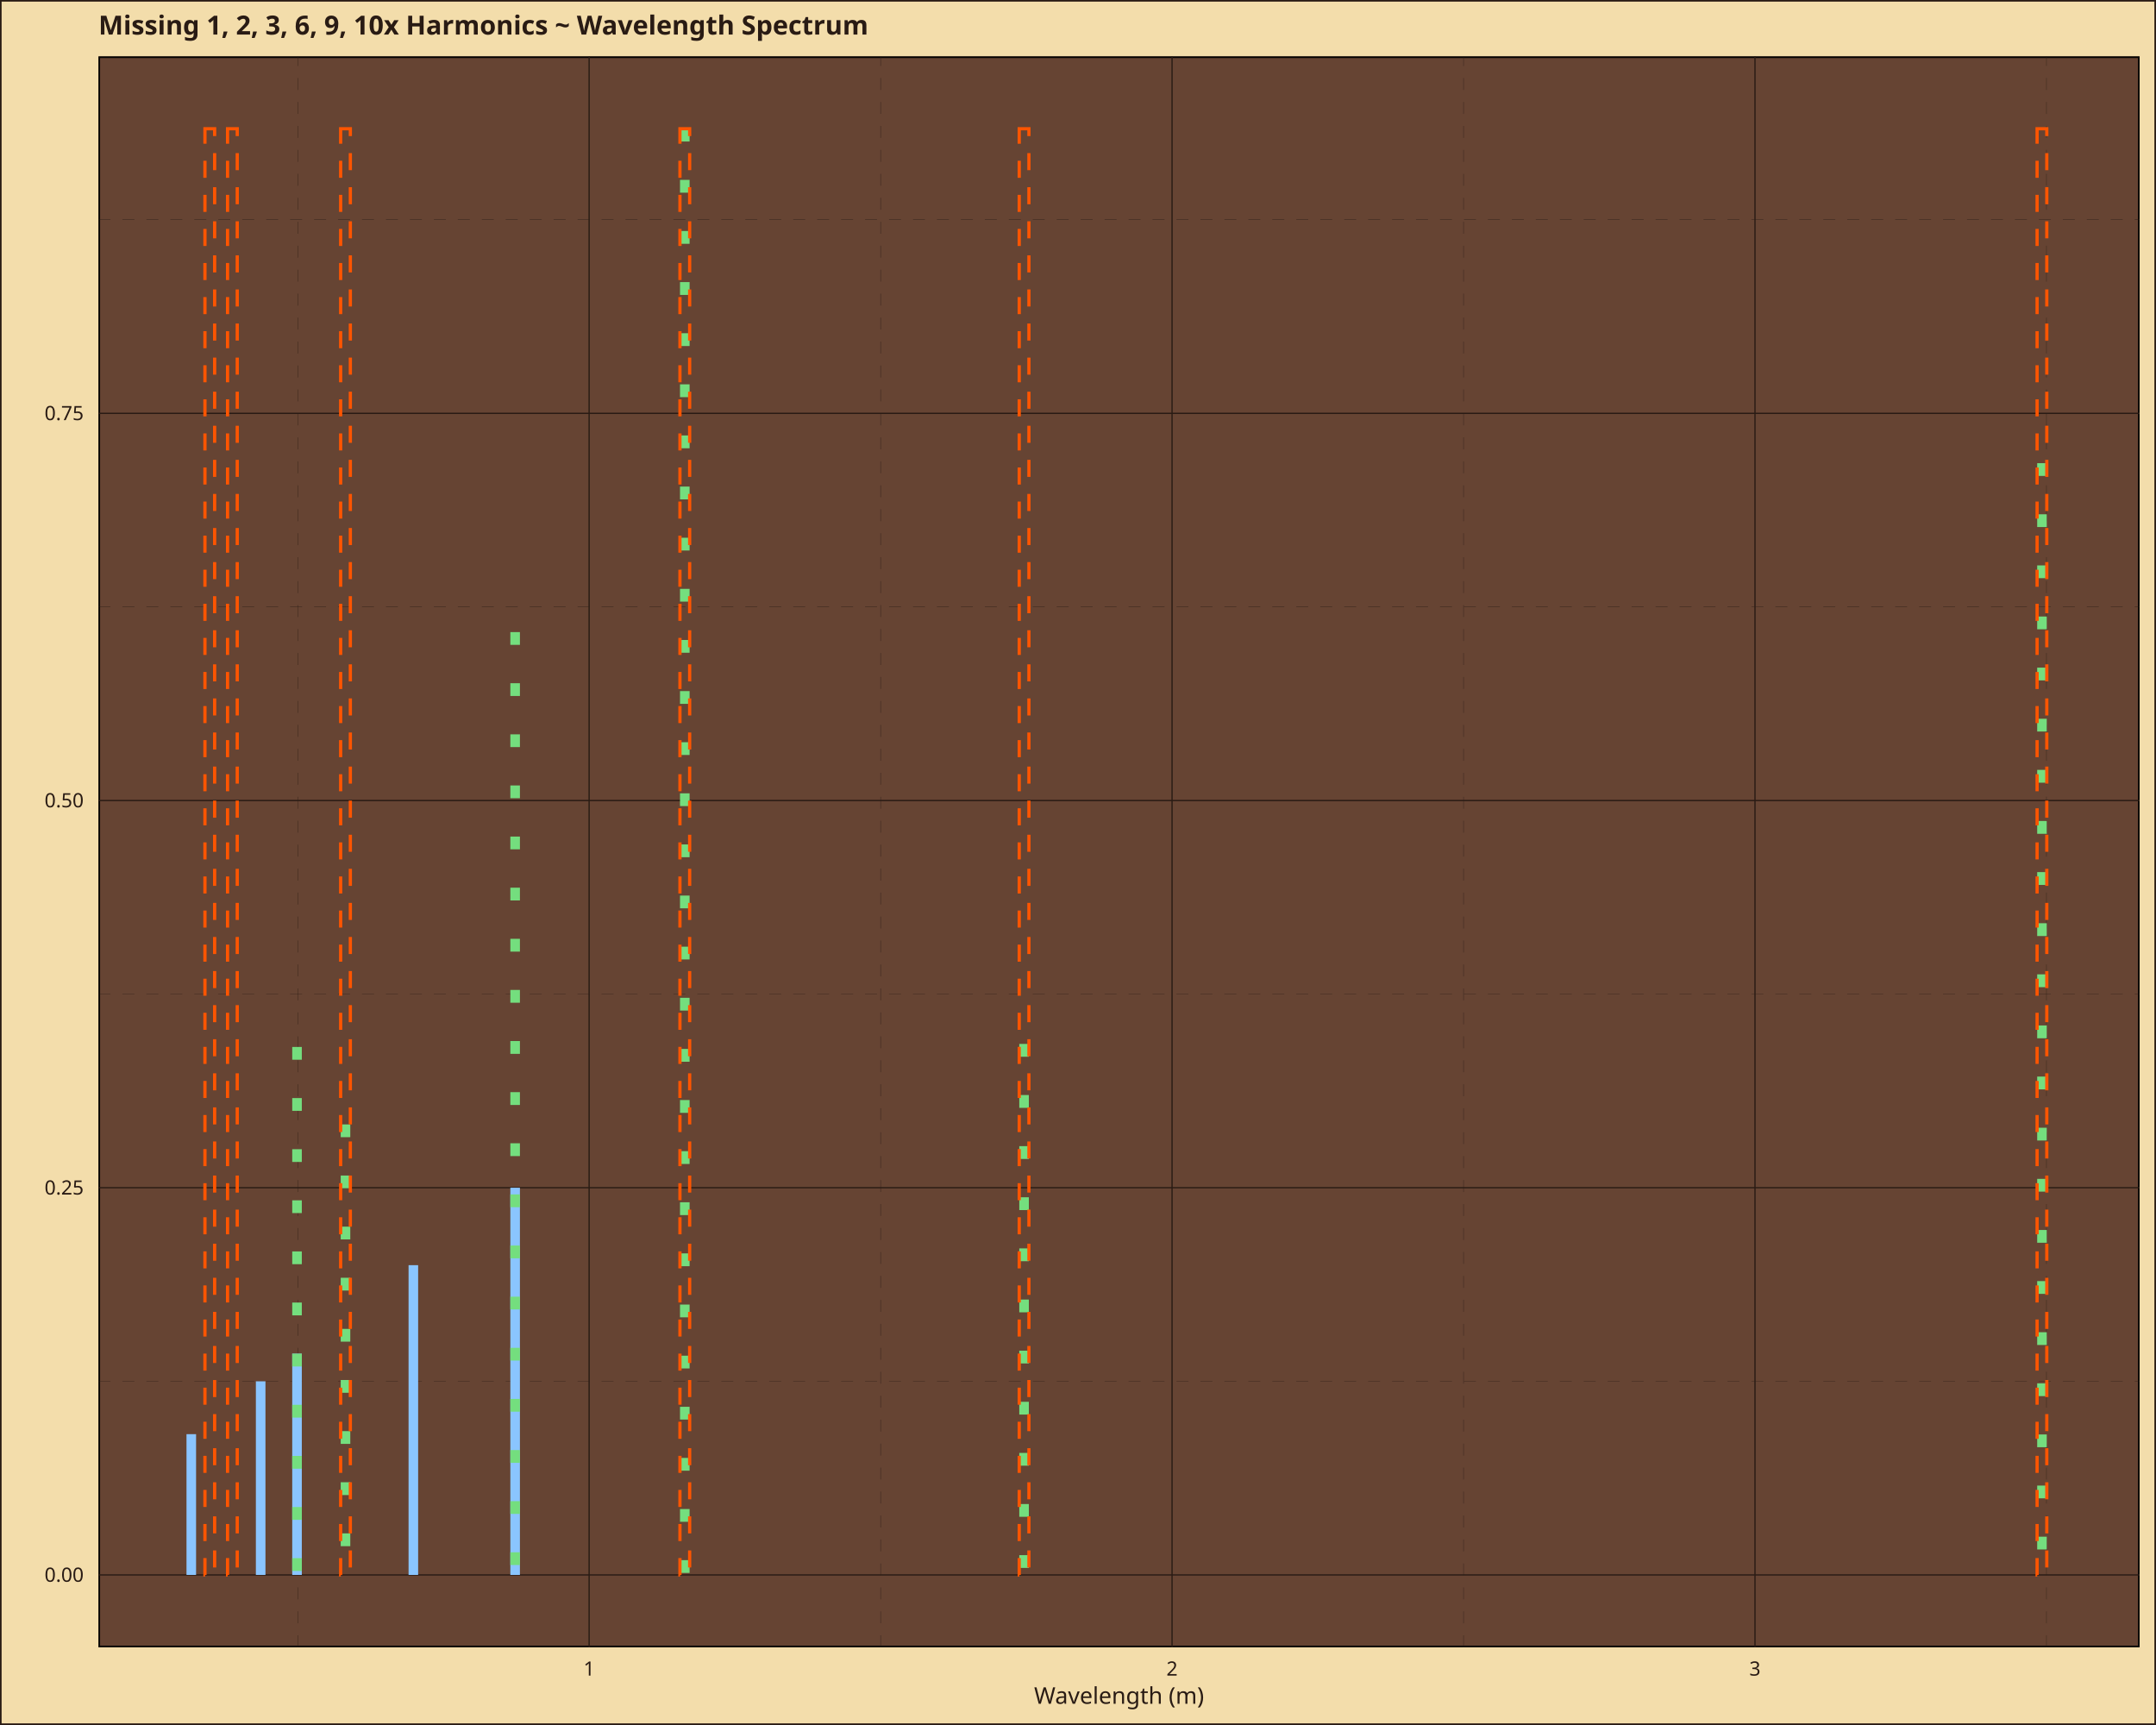
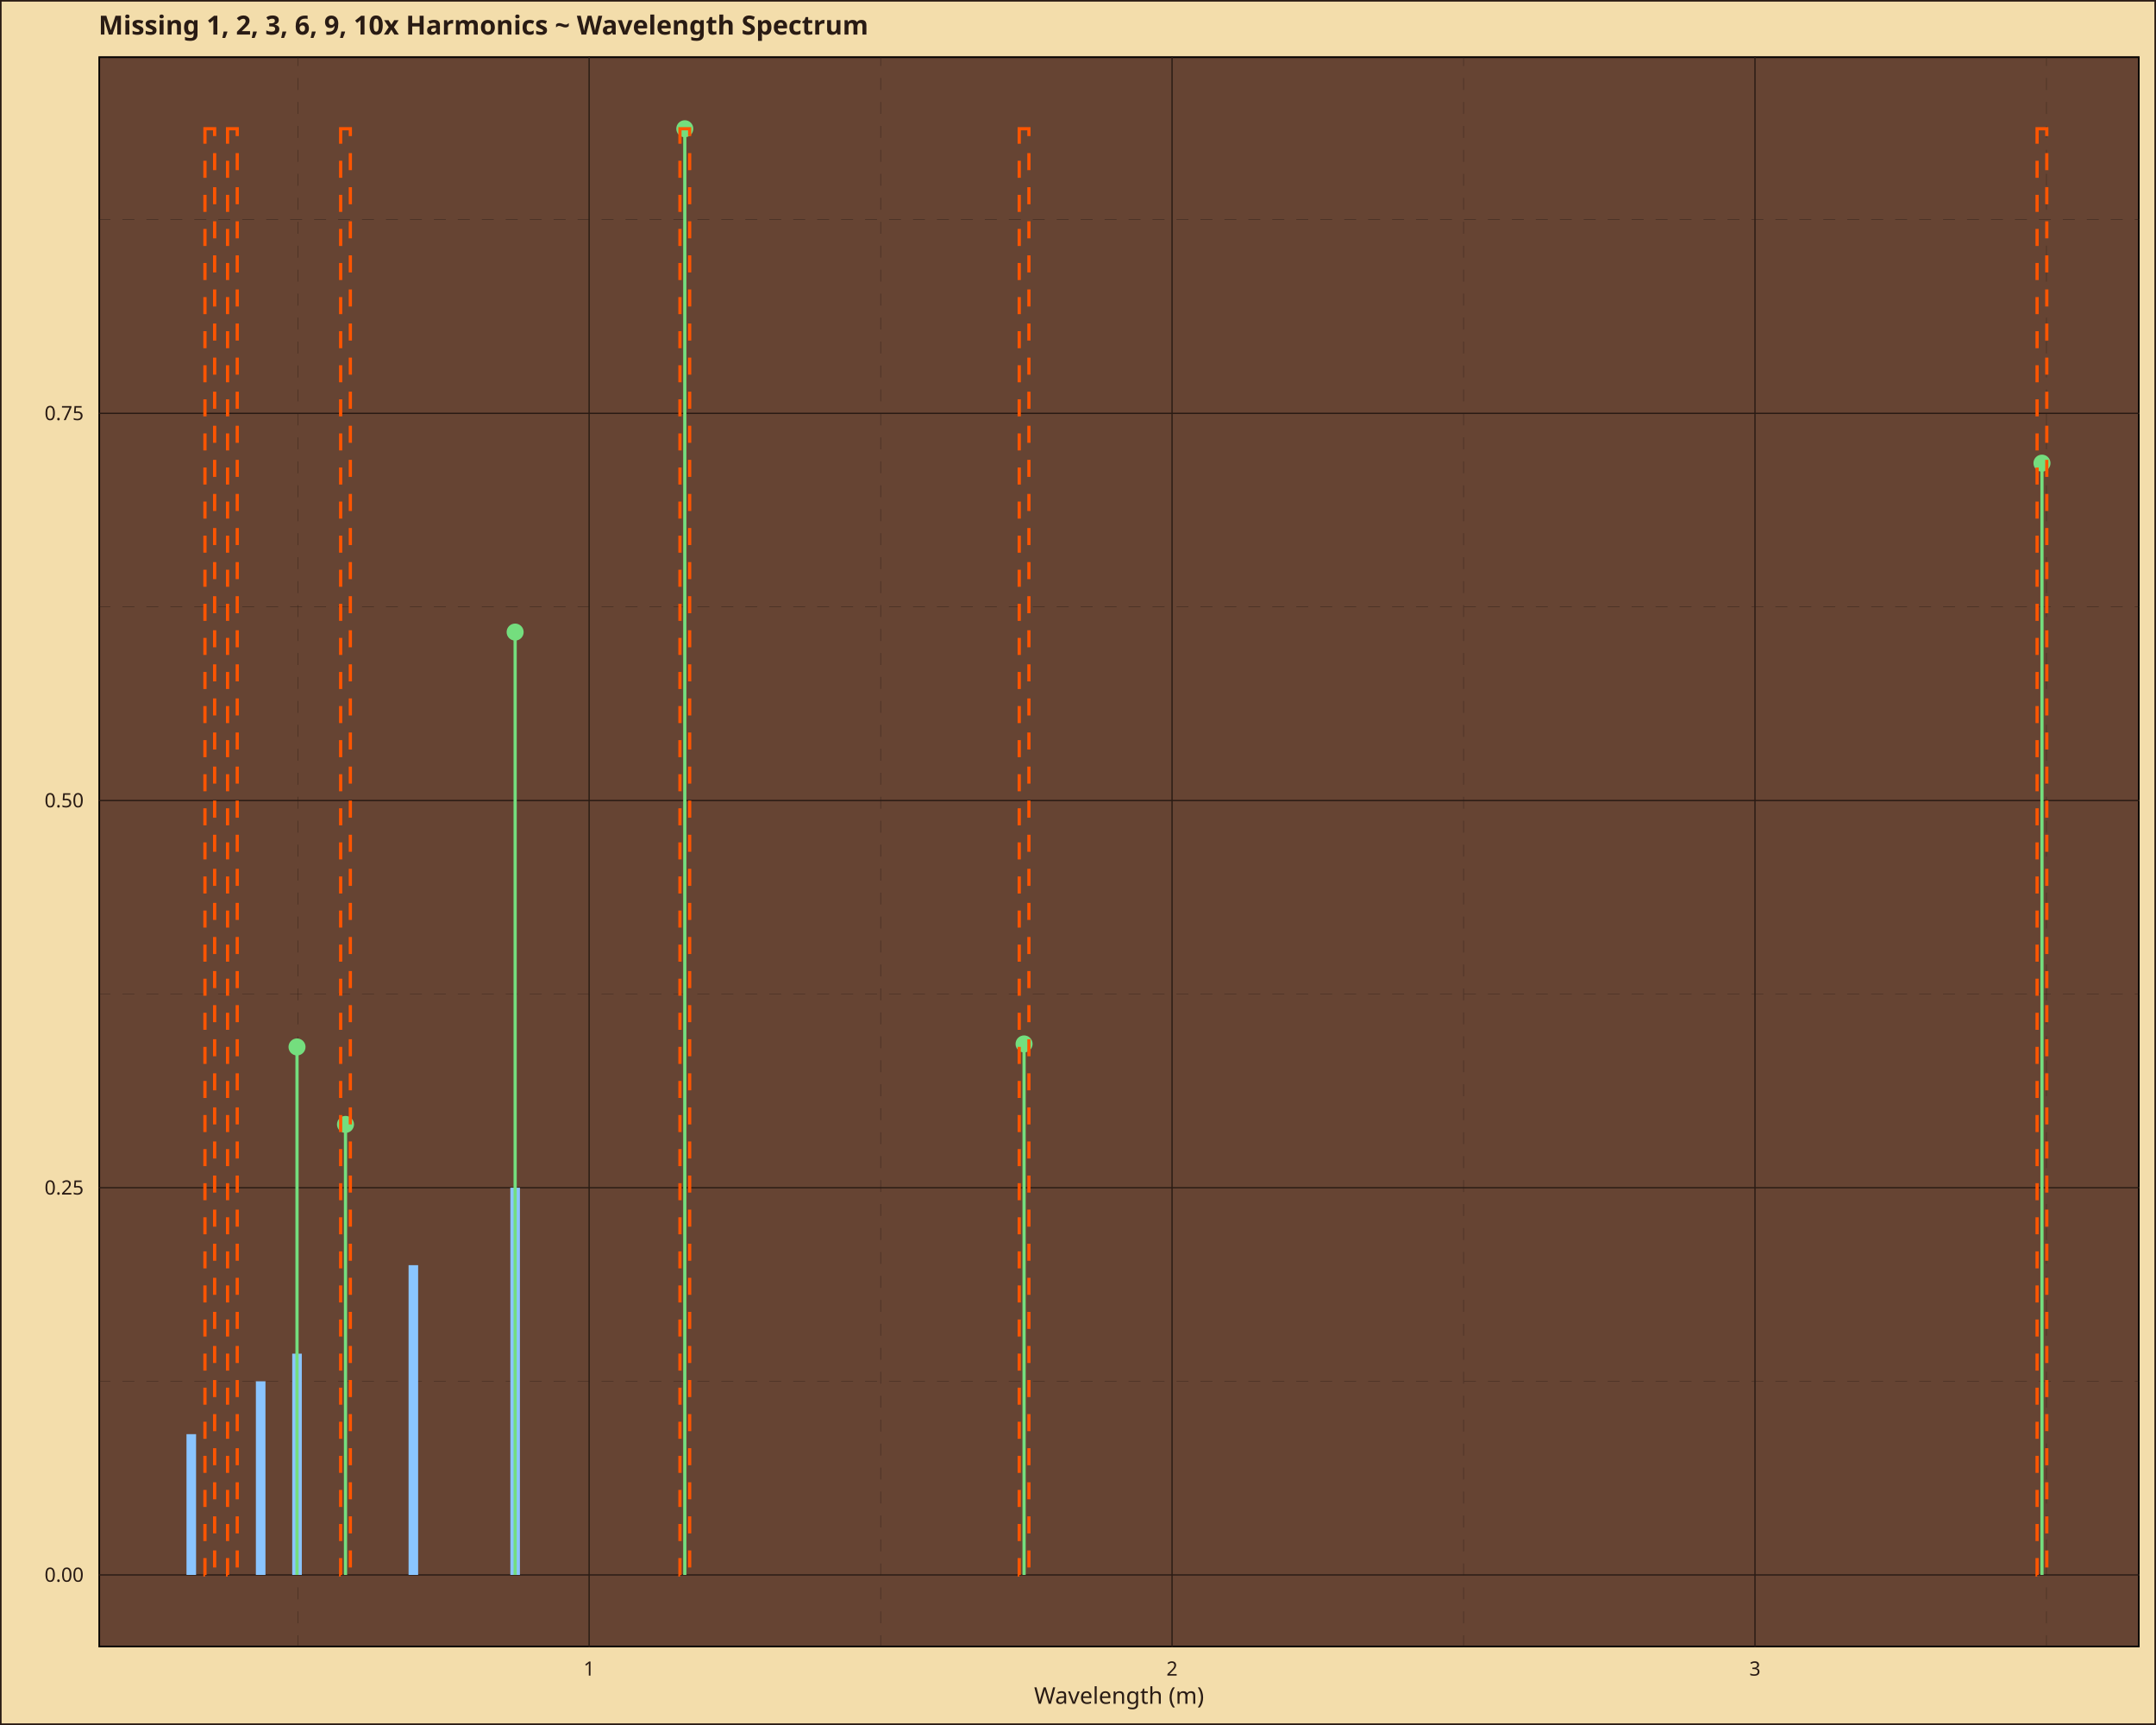
<svg xmlns="http://www.w3.org/2000/svg" class="svglite" data-engine-version="2.0" width="720.00pt" height="576.00pt" viewBox="0 0 720.00 576.00">
  <defs>
    <style type="text/css">
    .svglite line, .svglite polyline, .svglite polygon, .svglite path, .svglite rect, .svglite circle {
      fill: none;
      stroke: #000000;
      stroke-linecap: round;
      stroke-linejoin: round;
      stroke-miterlimit: 10.00;
    }
  </style>
  </defs>
  <rect width="100%" height="100%" style="stroke: none; fill: #FFFFFF;" />
  <defs>
    <clipPath id="cpMC4wMHw3MjAuMDB8MC4wMHw1NzYuMDA=">
      <rect x="0.00" y="0.00" width="720.00" height="576.00" />
    </clipPath>
  </defs>
  <g clip-path="url(#cpMC4wMHw3MjAuMDB8MC4wMHw1NzYuMDA=)">
    <rect x="0" y="0.00" width="720.00" height="576.00" style="stroke-width: 1.07; stroke: #291B14; fill: #F3DDAB;" />
  </g>
  <defs>
    <clipPath id="cpMzIuODl8NzE0LjUyfDE4Ljg0fDU1MC4wNA==">
      <rect x="32.89" y="18.84" width="681.63" height="531.20" />
    </clipPath>
  </defs>
  <g clip-path="url(#cpMzIuODl8NzE0LjUyfDE4Ljg0fDU1MC4wNA==)">
    <rect x="32.89" y="18.84" width="681.63" height="531.20" style="stroke-width: 1.07; fill: #664433;" />
    <polyline points="32.89,461.25 714.52,461.25 " style="stroke-width: 0.11; stroke: #291B14; stroke-dasharray: 4.00,4.00; stroke-linecap: butt;" />
    <polyline points="32.89,331.96 714.52,331.96 " style="stroke-width: 0.11; stroke: #291B14; stroke-dasharray: 4.00,4.00; stroke-linecap: butt;" />
    <polyline points="32.89,202.67 714.52,202.67 " style="stroke-width: 0.11; stroke: #291B14; stroke-dasharray: 4.00,4.00; stroke-linecap: butt;" />
    <polyline points="32.89,73.38 714.52,73.38 " style="stroke-width: 0.11; stroke: #291B14; stroke-dasharray: 4.00,4.00; stroke-linecap: butt;" />
    <polyline points="99.41,550.04 99.41,18.84 " style="stroke-width: 0.11; stroke: #291B14; stroke-dasharray: 4.00,4.00; stroke-linecap: butt;" />
    <polyline points="294.08,550.04 294.08,18.84 " style="stroke-width: 0.11; stroke: #291B14; stroke-dasharray: 4.00,4.00; stroke-linecap: butt;" />
    <polyline points="488.75,550.04 488.75,18.84 " style="stroke-width: 0.11; stroke: #291B14; stroke-dasharray: 4.00,4.00; stroke-linecap: butt;" />
    <polyline points="683.42,550.04 683.42,18.84 " style="stroke-width: 0.11; stroke: #291B14; stroke-dasharray: 4.00,4.00; stroke-linecap: butt;" />
    <polyline points="32.89,525.89 714.52,525.89 " style="stroke-width: 0.43; stroke: #291B14; stroke-linecap: butt;" />
    <polyline points="32.89,396.60 714.52,396.60 " style="stroke-width: 0.43; stroke: #291B14; stroke-linecap: butt;" />
    <polyline points="32.89,267.31 714.52,267.31 " style="stroke-width: 0.43; stroke: #291B14; stroke-linecap: butt;" />
    <polyline points="32.89,138.02 714.52,138.02 " style="stroke-width: 0.43; stroke: #291B14; stroke-linecap: butt;" />
    <polyline points="196.74,550.04 196.74,18.84 " style="stroke-width: 0.43; stroke: #291B14; stroke-linecap: butt;" />
    <polyline points="391.41,550.04 391.41,18.84 " style="stroke-width: 0.43; stroke: #291B14; stroke-linecap: butt;" />
    <polyline points="586.08,550.04 586.08,18.84 " style="stroke-width: 0.43; stroke: #291B14; stroke-linecap: butt;" />
    <line x1="63.88" y1="478.88" x2="63.88" y2="525.89" style="stroke-width: 3.20; stroke: #8AC5FF; stroke-linecap: butt;" />
    <line x1="87.05" y1="461.25" x2="87.05" y2="525.89" style="stroke-width: 3.20; stroke: #8AC5FF; stroke-linecap: butt;" />
    <line x1="99.19" y1="452.01" x2="99.19" y2="525.89" style="stroke-width: 3.20; stroke: #8AC5FF; stroke-linecap: butt;" />
    <line x1="138.04" y1="422.46" x2="138.04" y2="525.89" style="stroke-width: 3.20; stroke: #8AC5FF; stroke-linecap: butt;" />
    <line x1="172.03" y1="396.60" x2="172.03" y2="525.89" style="stroke-width: 3.20; stroke: #8AC5FF; stroke-linecap: butt;" />
-     <line x1="99.19" y1="349.59" x2="99.19" y2="525.89" style="stroke-width: 3.20; stroke: #74DE7E; stroke-dasharray: 4.27,12.80; stroke-linecap: butt;" />
-     <line x1="115.38" y1="375.45" x2="115.38" y2="525.89" style="stroke-width: 3.20; stroke: #74DE7E; stroke-dasharray: 4.27,12.80; stroke-linecap: butt;" />
-     <line x1="172.03" y1="211.06" x2="172.03" y2="525.89" style="stroke-width: 3.20; stroke: #74DE7E; stroke-dasharray: 4.27,12.80; stroke-linecap: butt;" />
-     <line x1="228.69" y1="42.99" x2="228.69" y2="525.89" style="stroke-width: 3.20; stroke: #74DE7E; stroke-dasharray: 4.27,12.80; stroke-linecap: butt;" />
-     <line x1="341.99" y1="348.58" x2="341.99" y2="525.89" style="stroke-width: 3.20; stroke: #74DE7E; stroke-dasharray: 4.27,12.80; stroke-linecap: butt;" />
-     <line x1="681.92" y1="154.65" x2="681.92" y2="525.89" style="stroke-width: 3.20; stroke: #74DE7E; stroke-dasharray: 4.27,12.80; stroke-linecap: butt;" />
+     <line x1="99.19" y1="525.89" x2="99.19" y2="349.59" style="stroke-width: 1.07; stroke: #74DE7E; stroke-linecap: butt;" />
+     <line x1="115.38" y1="525.89" x2="115.38" y2="375.45" style="stroke-width: 1.07; stroke: #74DE7E; stroke-linecap: butt;" />
+     <line x1="172.03" y1="525.89" x2="172.03" y2="211.06" style="stroke-width: 1.07; stroke: #74DE7E; stroke-linecap: butt;" />
+     <line x1="228.69" y1="525.89" x2="228.69" y2="42.99" style="stroke-width: 1.07; stroke: #74DE7E; stroke-linecap: butt;" />
+     <line x1="341.99" y1="525.89" x2="341.99" y2="348.58" style="stroke-width: 1.07; stroke: #74DE7E; stroke-linecap: butt;" />
+     <line x1="681.92" y1="525.89" x2="681.92" y2="154.65" style="stroke-width: 1.07; stroke: #74DE7E; stroke-linecap: butt;" />
+     <circle cx="99.19" cy="349.59" r="2.49" style="stroke-width: 0.71; stroke: #74DE7E; fill: #74DE7E;" />
+     <circle cx="115.38" cy="375.45" r="2.49" style="stroke-width: 0.71; stroke: #74DE7E; fill: #74DE7E;" />
+     <circle cx="172.03" cy="211.06" r="2.49" style="stroke-width: 0.71; stroke: #74DE7E; fill: #74DE7E;" />
+     <circle cx="228.69" cy="42.99" r="2.49" style="stroke-width: 0.71; stroke: #74DE7E; fill: #74DE7E;" />
+     <circle cx="341.99" cy="348.58" r="2.49" style="stroke-width: 0.71; stroke: #74DE7E; fill: #74DE7E;" />
+     <circle cx="681.92" cy="154.65" r="2.49" style="stroke-width: 0.71; stroke: #74DE7E; fill: #74DE7E;" />
    <rect x="680.29" y="42.99" width="3.24" height="482.91" style="stroke-width: 1.07; stroke: #FF5500; stroke-dasharray: 5.69,5.69; stroke-linecap: butt; stroke-linejoin: miter;" />
    <rect x="340.37" y="42.99" width="3.24" height="482.91" style="stroke-width: 1.07; stroke: #FF5500; stroke-dasharray: 5.69,5.69; stroke-linecap: butt; stroke-linejoin: miter;" />
    <rect x="227.07" y="42.99" width="3.24" height="482.91" style="stroke-width: 1.07; stroke: #FF5500; stroke-dasharray: 5.69,5.69; stroke-linecap: butt; stroke-linejoin: miter;" />
    <rect x="113.76" y="42.99" width="3.24" height="482.91" style="stroke-width: 1.07; stroke: #FF5500; stroke-dasharray: 5.69,5.69; stroke-linecap: butt; stroke-linejoin: miter;" />
    <rect x="75.99" y="42.99" width="3.24" height="482.91" style="stroke-width: 1.07; stroke: #FF5500; stroke-dasharray: 5.69,5.69; stroke-linecap: butt; stroke-linejoin: miter;" />
    <rect x="68.44" y="42.99" width="3.24" height="482.91" style="stroke-width: 1.07; stroke: #FF5500; stroke-dasharray: 5.69,5.69; stroke-linecap: butt; stroke-linejoin: miter;" />
  </g>
  <g clip-path="url(#cpMC4wMHw3MjAuMDB8MC4wMHw1NzYuMDA=)">
    <text x="27.96" y="528.17" text-anchor="end" style="font-size: 6.60px; fill: #291B14; font-family: sans;" textLength="12.85px" lengthAdjust="spacingAndGlyphs">0.00</text>
    <text x="27.96" y="398.88" text-anchor="end" style="font-size: 6.60px; fill: #291B14; font-family: sans;" textLength="12.85px" lengthAdjust="spacingAndGlyphs">0.25</text>
    <text x="27.96" y="269.58" text-anchor="end" style="font-size: 6.60px; fill: #291B14; font-family: sans;" textLength="12.85px" lengthAdjust="spacingAndGlyphs">0.50</text>
    <text x="27.96" y="140.29" text-anchor="end" style="font-size: 6.60px; fill: #291B14; font-family: sans;" textLength="12.85px" lengthAdjust="spacingAndGlyphs">0.75</text>
    <text x="196.74" y="559.51" text-anchor="middle" style="font-size: 6.60px; fill: #291B14; font-family: sans;" textLength="3.67px" lengthAdjust="spacingAndGlyphs">1</text>
    <text x="391.41" y="559.51" text-anchor="middle" style="font-size: 6.60px; fill: #291B14; font-family: sans;" textLength="3.67px" lengthAdjust="spacingAndGlyphs">2</text>
    <text x="586.08" y="559.51" text-anchor="middle" style="font-size: 6.60px; fill: #291B14; font-family: sans;" textLength="3.67px" lengthAdjust="spacingAndGlyphs">3</text>
    <text x="373.71" y="568.92" text-anchor="middle" style="font-size: 7.70px; fill: #291B14; font-family: sans;" textLength="54.35px" lengthAdjust="spacingAndGlyphs">Wavelength (m)</text>
    <text x="32.89" y="11.54" style="font-size: 8.80px; font-weight: bold; fill: #291B14; font-family: sans;" textLength="236.52px" lengthAdjust="spacingAndGlyphs">Missing 1, 2, 3, 6, 9, 10x Harmonics ~ Wavelength Spectrum</text>
  </g>
</svg>
